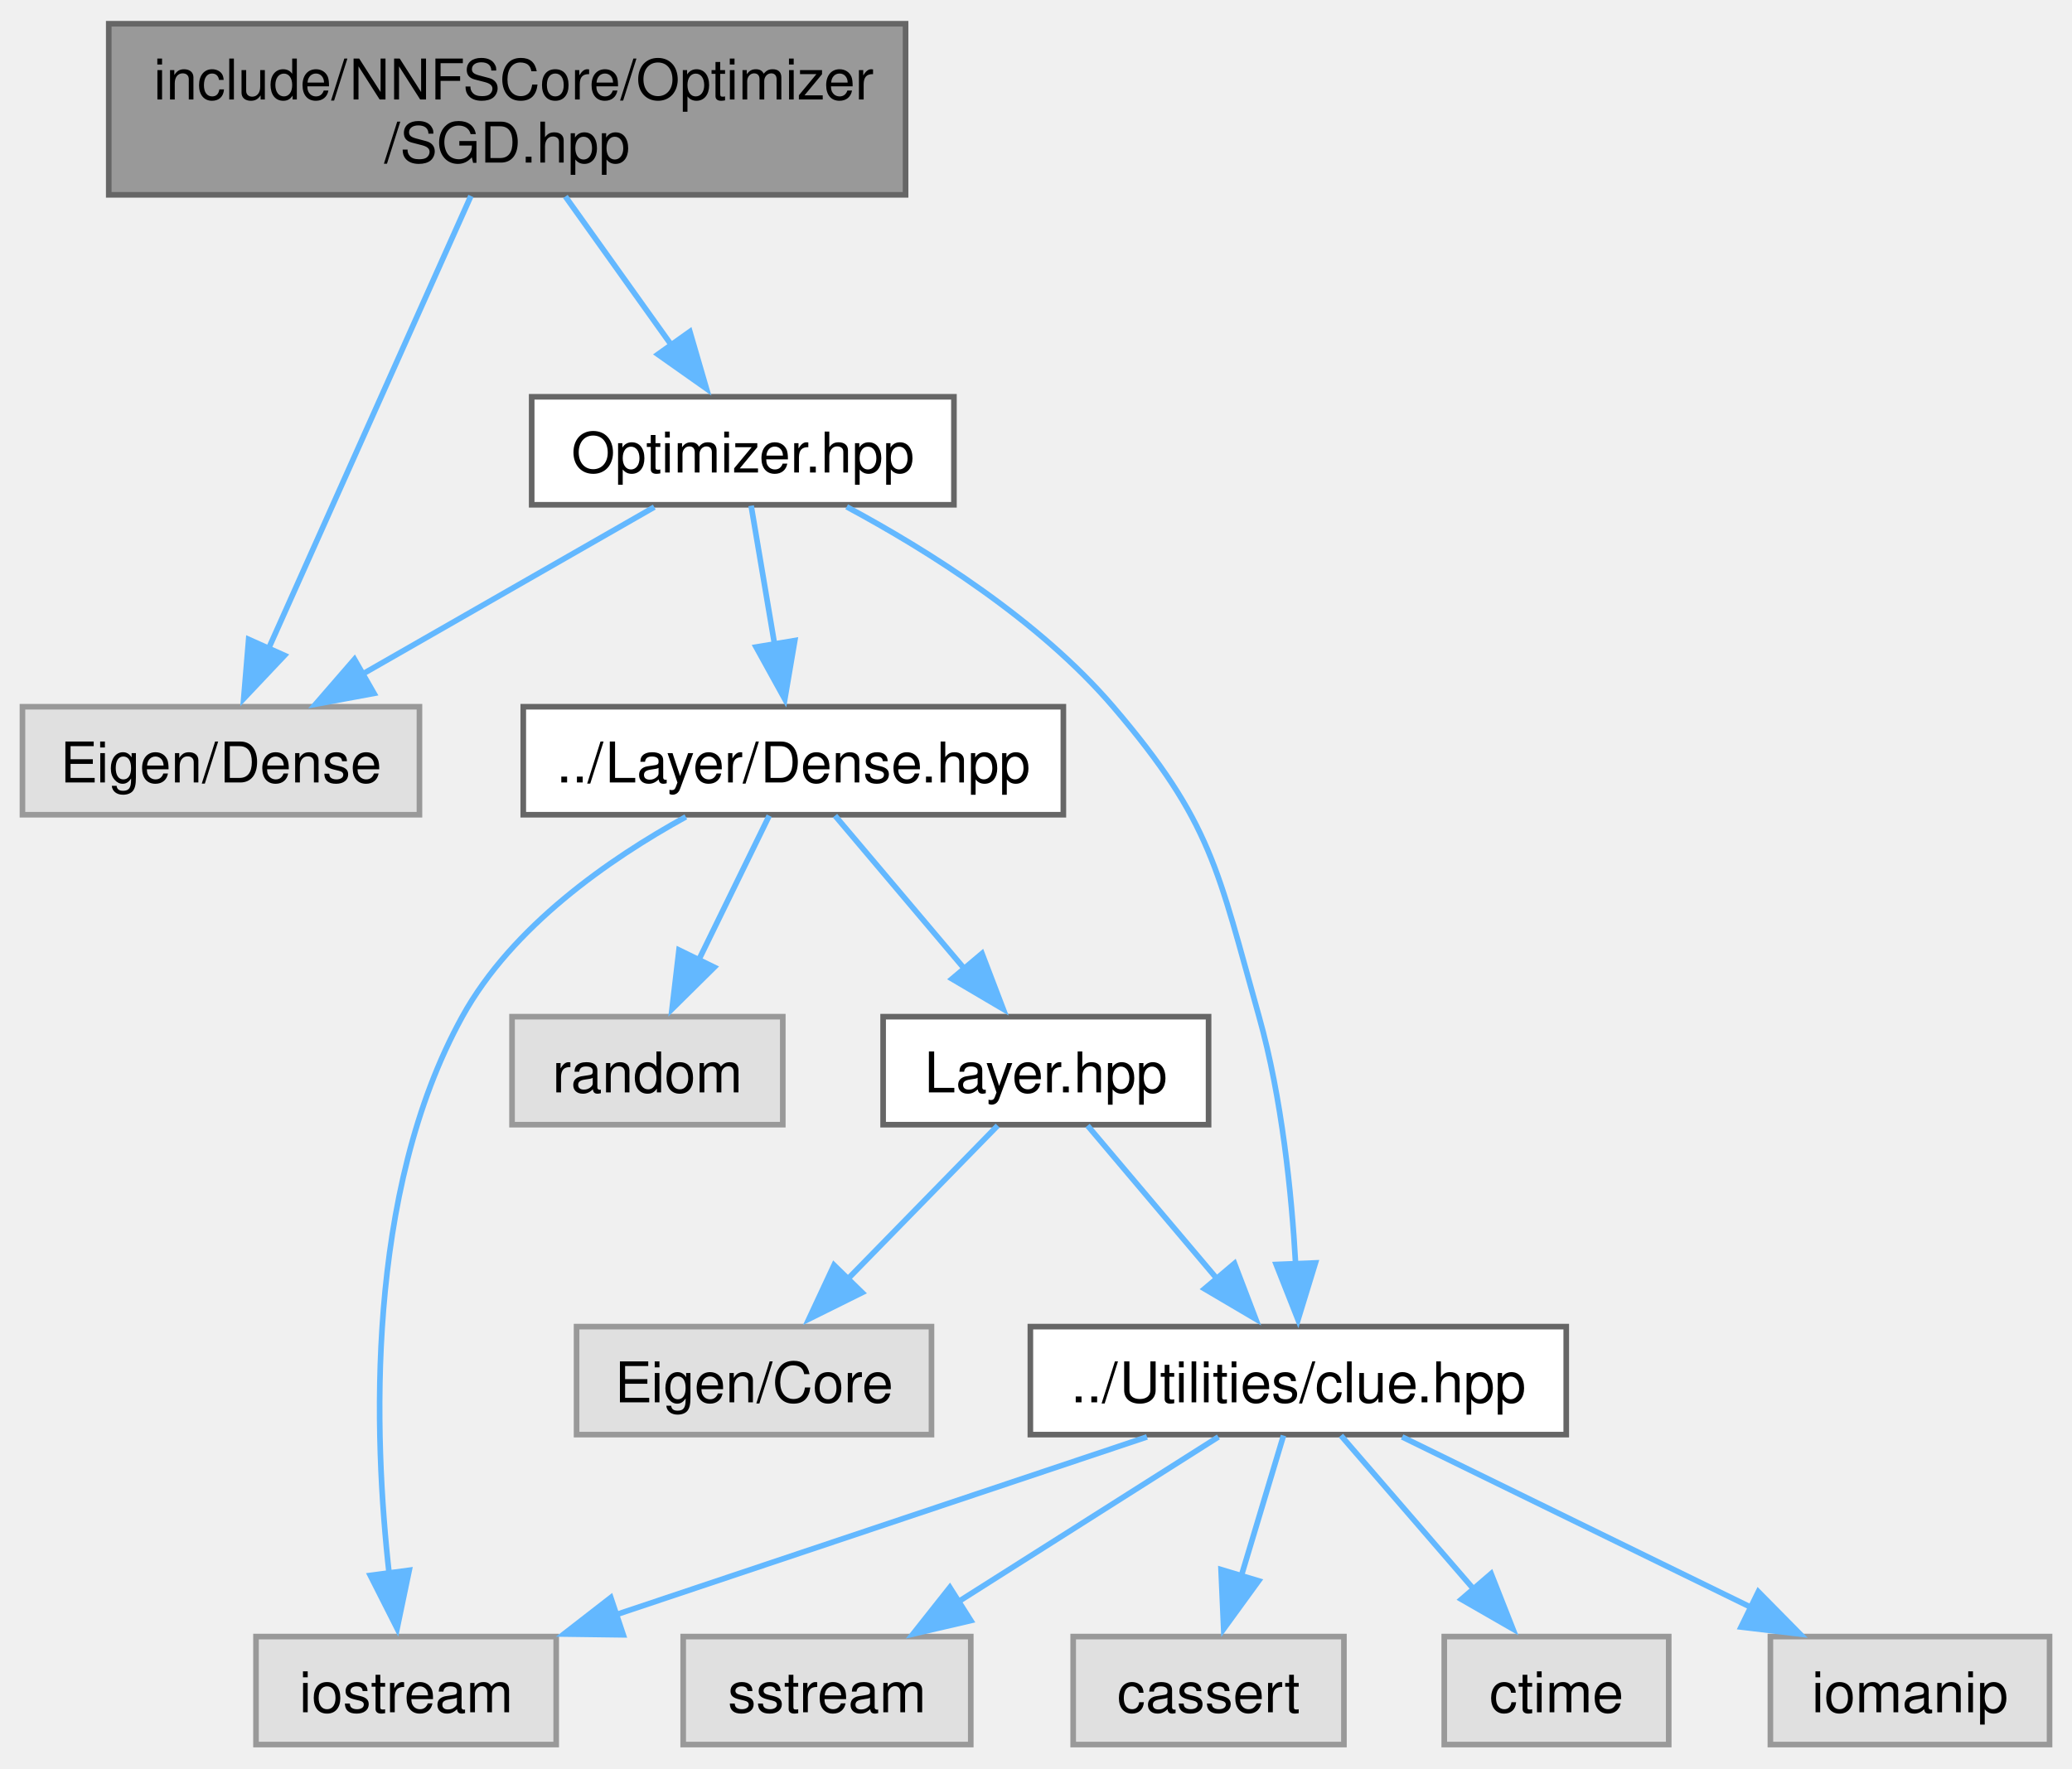
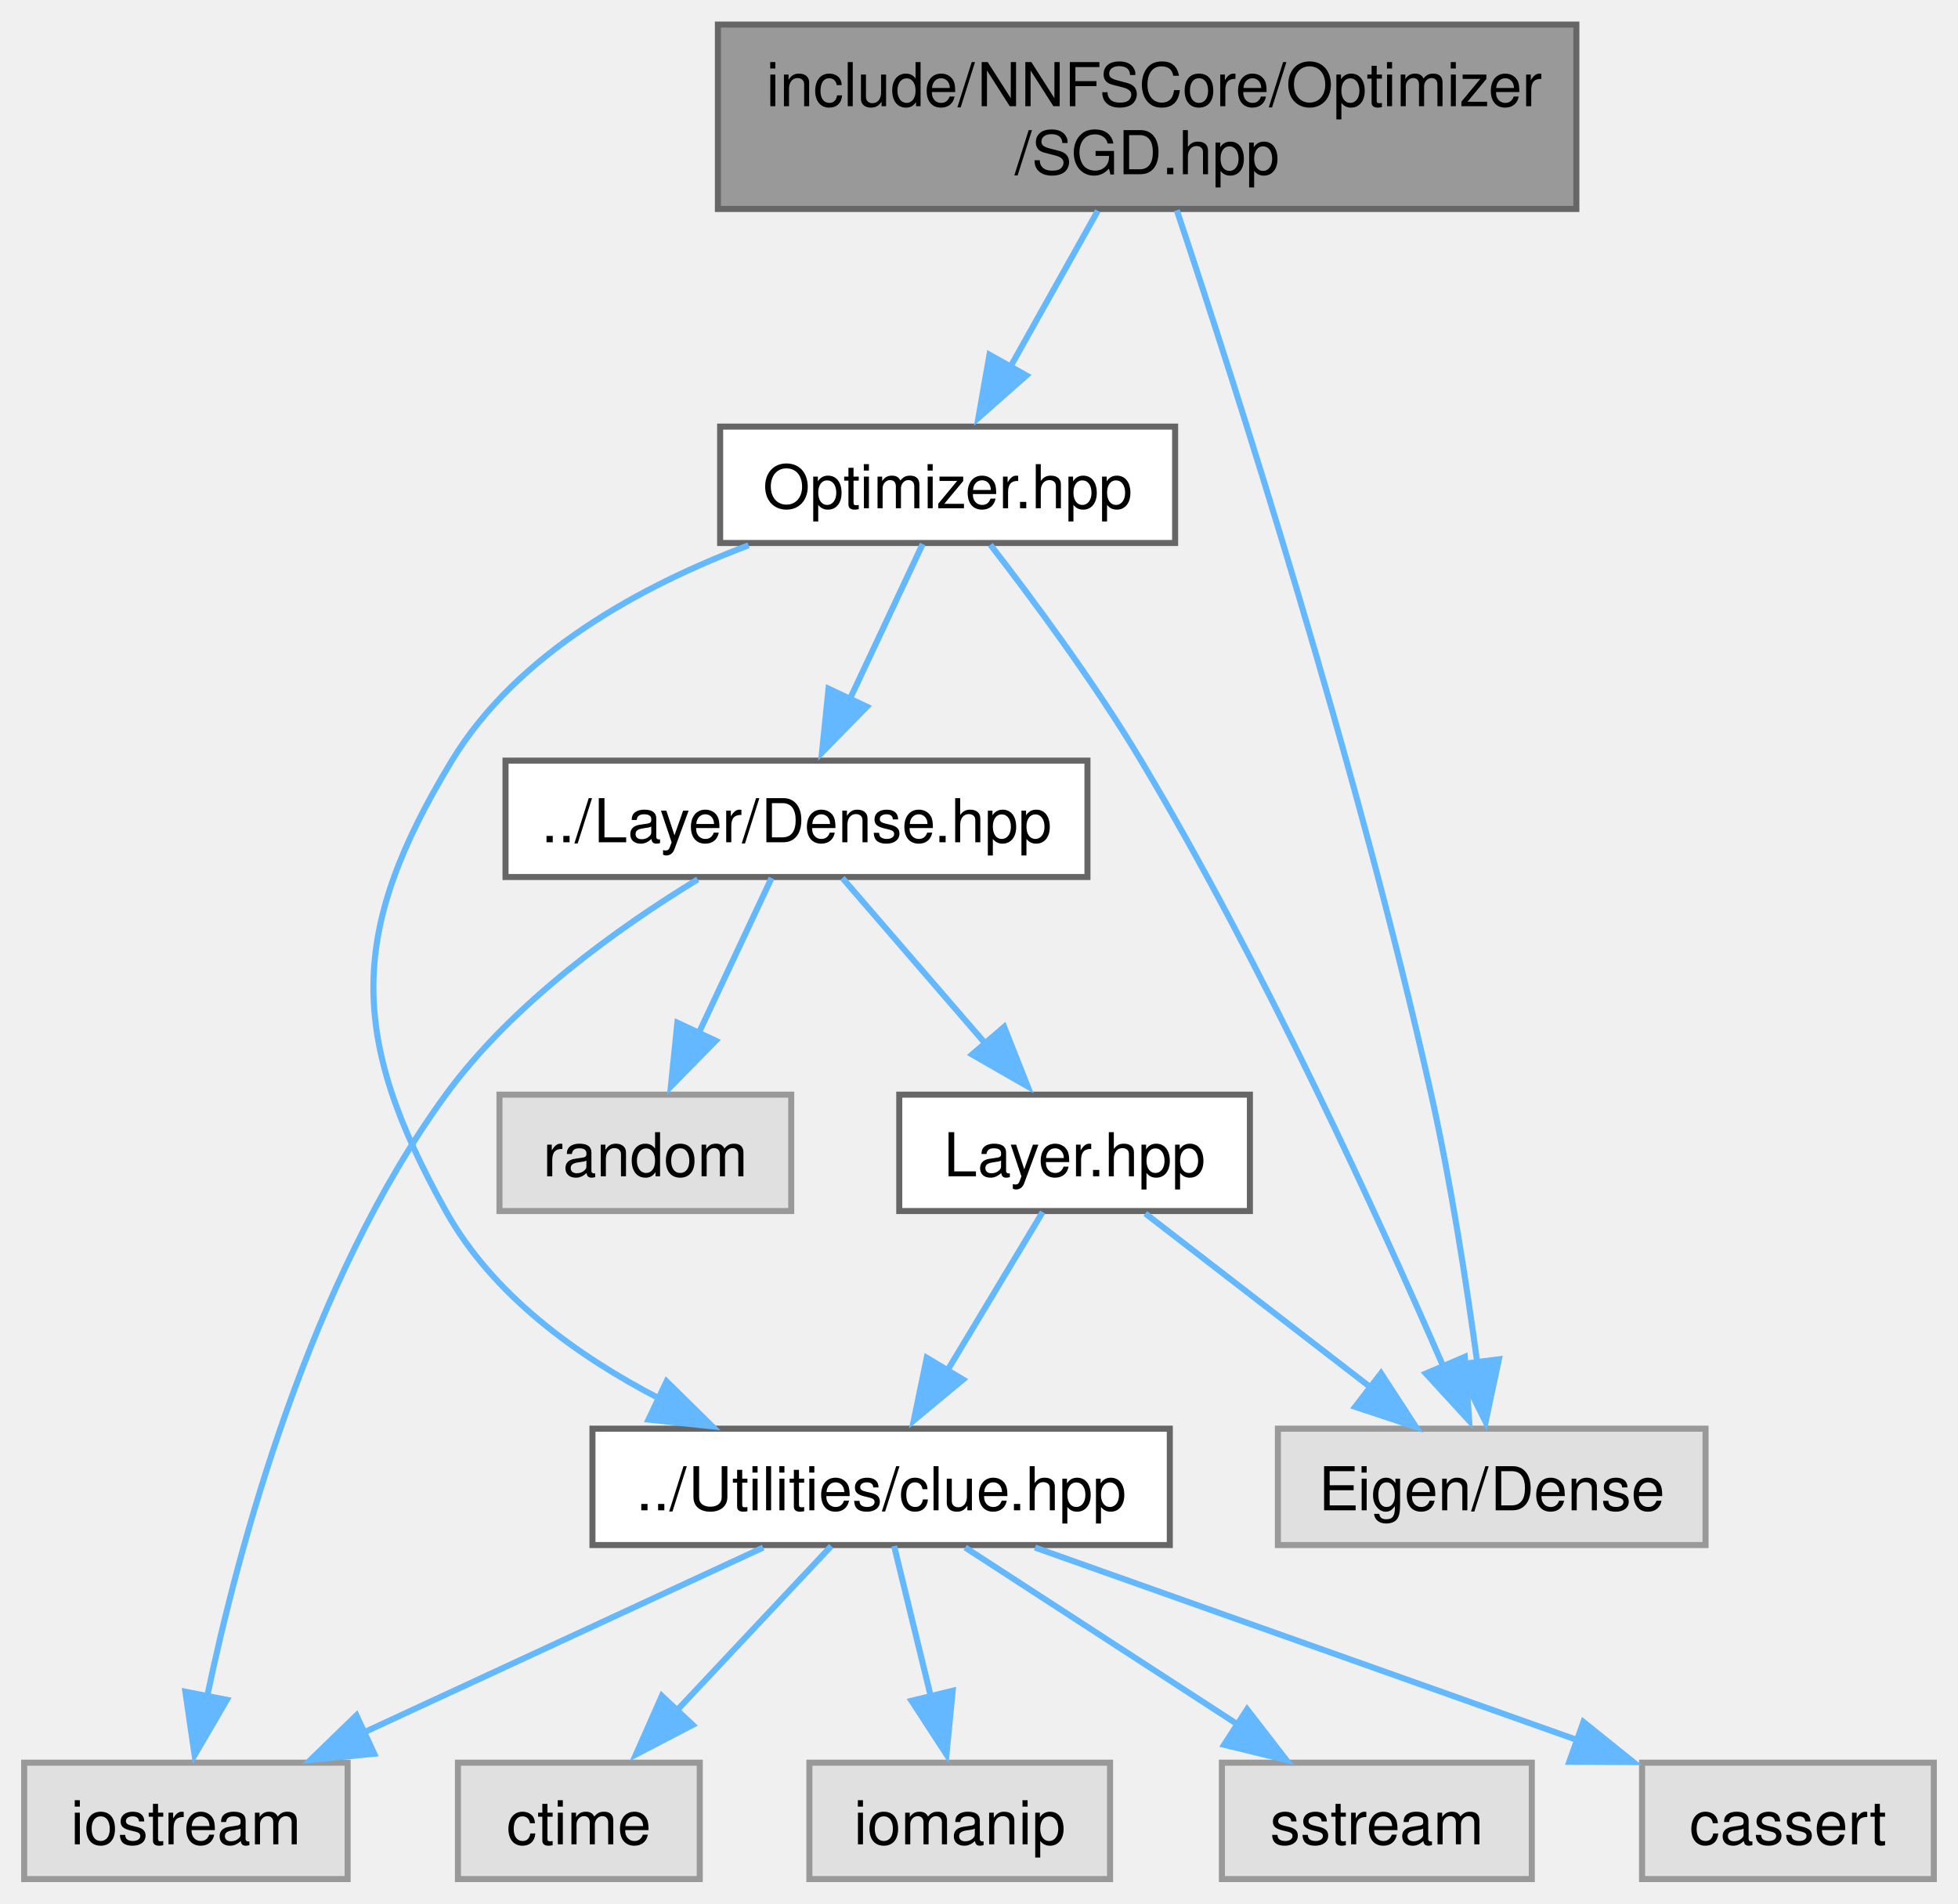
- <svg xmlns="http://www.w3.org/2000/svg" xmlns:xlink="http://www.w3.org/1999/xlink" width="369pt" height="315pt" viewBox="0.00 0.00 369.25 314.75">
+ <svg xmlns="http://www.w3.org/2000/svg" xmlns:xlink="http://www.w3.org/1999/xlink" width="324pt" height="315pt" viewBox="0.00 0.00 323.88 314.75">
  <g id="graph0" class="graph" transform="scale(1 1) rotate(0) translate(4 310.75)">
    <g id="node1" class="node">
      <g id="a_node1">
        <a xlink:title=" ">
-           <polygon fill="#999999" stroke="#666666" points="157.38,-306.75 15.38,-306.75 15.38,-276.25 157.38,-276.25 157.38,-306.75" />
-           <text text-anchor="start" x="23.38" y="-293.25" font-family="Helvetica,sans-Serif" font-size="10.00">include/NNFSCore/Optimizer</text>
-           <text text-anchor="middle" x="86.38" y="-282" font-family="Helvetica,sans-Serif" font-size="10.00">/SGD.hpp</text>
+           <polygon fill="#999999" stroke="#666666" points="256.75,-306.75 114.75,-306.75 114.75,-276.25 256.75,-276.25 256.75,-306.75" />
+           <text text-anchor="start" x="122.75" y="-293.25" font-family="Helvetica,sans-Serif" font-size="10.00">include/NNFSCore/Optimizer</text>
+           <text text-anchor="middle" x="185.75" y="-282" font-family="Helvetica,sans-Serif" font-size="10.00">/SGD.hpp</text>
        </a>
      </g>
    </g>
    <g id="node2" class="node">
      <g id="a_node2">
        <a xlink:title=" ">
-           <polygon fill="#e0e0e0" stroke="#999999" points="70.75,-185 0,-185 0,-165.75 70.75,-165.75 70.75,-185" />
-           <text text-anchor="middle" x="35.38" y="-171.5" font-family="Helvetica,sans-Serif" font-size="10.00">Eigen/Dense</text>
+           <polygon fill="#e0e0e0" stroke="#999999" points="278.12,-74.5 207.38,-74.5 207.38,-55.25 278.12,-55.25 278.12,-74.5" />
+           <text text-anchor="middle" x="242.75" y="-61" font-family="Helvetica,sans-Serif" font-size="10.00">Eigen/Dense</text>
        </a>
      </g>
    </g>
    <g id="edge1" class="edge">
-       <path fill="none" stroke="#63b8ff" d="M79.92,-276.05C70.75,-255.53 53.95,-217.95 43.81,-195.25" />
-       <polygon fill="#63b8ff" stroke="#63b8ff" points="46.7,-194.15 39.43,-186.45 40.31,-197.01 46.7,-194.15" />
+       <path fill="none" stroke="#63b8ff" d="M190.66,-276.04C200.01,-248.07 220.51,-184.52 232.75,-129.75 236.05,-114.97 238.65,-98.03 240.37,-85.31" />
+       <polygon fill="#63b8ff" stroke="#63b8ff" points="243.94,-85.98 241.74,-75.62 237,-85.09 243.94,-85.98" />
    </g>
    <g id="node3" class="node">
      <g id="a_node3">
        <a xlink:href="_optimizer_8hpp.html" target="_top" xlink:title=" ">
-           <polygon fill="white" stroke="#666666" points="166,-240.25 90.75,-240.25 90.75,-221 166,-221 166,-240.25" />
-           <text text-anchor="middle" x="128.38" y="-226.75" font-family="Helvetica,sans-Serif" font-size="10.00">Optimizer.hpp</text>
+           <polygon fill="white" stroke="#666666" points="190.38,-240.25 115.12,-240.25 115.12,-221 190.38,-221 190.38,-240.25" />
+           <text text-anchor="middle" x="152.75" y="-226.75" font-family="Helvetica,sans-Serif" font-size="10.00">Optimizer.hpp</text>
        </a>
      </g>
    </g>
    <g id="edge2" class="edge">
-       <path fill="none" stroke="#63b8ff" d="M96.76,-275.95C102.48,-267.93 109.62,-257.92 115.67,-249.44" />
-       <polygon fill="#63b8ff" stroke="#63b8ff" points="118.94,-251.87 121.9,-241.7 113.24,-247.81 118.94,-251.87" />
+       <path fill="none" stroke="#63b8ff" d="M177.59,-275.95C173.24,-268.19 167.85,-258.56 163.2,-250.26" />
+       <polygon fill="#63b8ff" stroke="#63b8ff" points="165.78,-248.71 157.84,-241.7 159.67,-252.14 165.78,-248.71" />
    </g>
    <g id="edge3" class="edge">
-       <path fill="none" stroke="#63b8ff" d="M112.6,-220.59C98.3,-212.41 76.99,-200.21 60.38,-190.69" />
-       <polygon fill="#63b8ff" stroke="#63b8ff" points="62.65,-187.38 52.23,-185.45 59.17,-193.46 62.65,-187.38" />
+       <path fill="none" stroke="#63b8ff" d="M159.83,-220.7C166.65,-211.9 177.03,-197.93 184.75,-185 205.11,-150.9 224.39,-108.61 234.78,-84.69" />
+       <polygon fill="#63b8ff" stroke="#63b8ff" points="238.3,-86.38 239.02,-75.81 231.86,-83.62 238.3,-86.38" />
    </g>
    <g id="node4" class="node">
      <g id="a_node4">
        <a xlink:href="clue_8hpp.html" target="_top" xlink:title=" ">
-           <polygon fill="white" stroke="#666666" points="275.12,-74.5 179.62,-74.5 179.62,-55.25 275.12,-55.25 275.12,-74.5" />
-           <text text-anchor="middle" x="227.38" y="-61" font-family="Helvetica,sans-Serif" font-size="10.00">../Utilities/clue.hpp</text>
+           <polygon fill="white" stroke="#666666" points="189.5,-74.5 94,-74.5 94,-55.25 189.5,-55.25 189.5,-74.5" />
+           <text text-anchor="middle" x="141.75" y="-61" font-family="Helvetica,sans-Serif" font-size="10.00">../Utilities/clue.hpp</text>
        </a>
      </g>
    </g>
    <g id="edge4" class="edge">
-       <path fill="none" stroke="#63b8ff" d="M146.89,-220.64C161.35,-212.87 181.15,-200.45 194.38,-185 212.02,-164.38 213.02,-155.87 220.38,-129.75 224.45,-115.27 226.18,-98.31 226.9,-85.51" />
-       <polygon fill="#63b8ff" stroke="#63b8ff" points="230.42,-85.86 227.32,-75.73 223.43,-85.58 230.42,-85.86" />
+       <path fill="none" stroke="#63b8ff" d="M119.82,-220.62C102.01,-213.89 81.51,-202.74 70.75,-185 53.58,-156.69 53.64,-139.43 69.75,-110.5 77.46,-96.64 91.45,-86.54 105.06,-79.49" />
+       <polygon fill="#63b8ff" stroke="#63b8ff" points="106.26,-82.32 113.81,-74.89 103.27,-76 106.26,-82.32" />
    </g>
    <g id="node10" class="node">
      <g id="a_node10">
        <a xlink:href="_dense_8hpp.html" target="_top" xlink:title=" ">
-           <polygon fill="white" stroke="#666666" points="185.5,-185 89.25,-185 89.25,-165.75 185.5,-165.75 185.5,-185" />
-           <text text-anchor="middle" x="137.38" y="-171.5" font-family="Helvetica,sans-Serif" font-size="10.00">../Layer/Dense.hpp</text>
+           <polygon fill="white" stroke="#666666" points="175.88,-185 79.62,-185 79.62,-165.75 175.88,-165.75 175.88,-185" />
+           <text text-anchor="middle" x="127.75" y="-171.5" font-family="Helvetica,sans-Serif" font-size="10.00">../Layer/Dense.hpp</text>
        </a>
      </g>
    </g>
    <g id="edge10" class="edge">
-       <path fill="none" stroke="#63b8ff" d="M129.86,-220.83C131,-214.09 132.62,-204.52 134.06,-195.99" />
-       <polygon fill="#63b8ff" stroke="#63b8ff" points="137.64,-196.8 135.86,-186.36 130.74,-195.64 137.64,-196.8" />
+       <path fill="none" stroke="#63b8ff" d="M148.62,-220.83C145.35,-213.86 140.66,-203.87 136.55,-195.12" />
+       <polygon fill="#63b8ff" stroke="#63b8ff" points="139.39,-193.92 131.97,-186.36 133.05,-196.9 139.39,-193.92" />
    </g>
    <g id="node5" class="node">
      <g id="a_node5">
        <a xlink:title=" ">
-           <polygon fill="#e0e0e0" stroke="#999999" points="361.25,-19.25 311.5,-19.25 311.5,0 361.25,0 361.25,-19.25" />
-           <text text-anchor="middle" x="336.38" y="-5.75" font-family="Helvetica,sans-Serif" font-size="10.00">iomanip</text>
+           <polygon fill="#e0e0e0" stroke="#999999" points="179.62,-19.25 129.88,-19.25 129.88,0 179.62,0 179.62,-19.25" />
+           <text text-anchor="middle" x="154.75" y="-5.75" font-family="Helvetica,sans-Serif" font-size="10.00">iomanip</text>
        </a>
      </g>
    </g>
    <g id="edge5" class="edge">
-       <path fill="none" stroke="#63b8ff" d="M245.87,-54.84C262.93,-46.5 288.53,-34 308.15,-24.41" />
-       <polygon fill="#63b8ff" stroke="#63b8ff" points="309.35,-27.24 316.79,-19.7 306.27,-20.95 309.35,-27.24" />
+       <path fill="none" stroke="#63b8ff" d="M143.9,-55.08C145.54,-48.34 147.88,-38.77 149.96,-30.24" />
+       <polygon fill="#63b8ff" stroke="#63b8ff" points="153.59,-31.15 152.56,-20.61 146.78,-29.49 153.59,-31.15" />
    </g>
    <g id="node6" class="node">
      <g id="a_node6">
        <a xlink:title=" ">
-           <polygon fill="#e0e0e0" stroke="#999999" points="169,-19.25 117.75,-19.25 117.75,0 169,0 169,-19.25" />
-           <text text-anchor="middle" x="143.38" y="-5.75" font-family="Helvetica,sans-Serif" font-size="10.00">sstream</text>
+           <polygon fill="#e0e0e0" stroke="#999999" points="249.38,-19.25 198.12,-19.25 198.12,0 249.38,0 249.38,-19.25" />
+           <text text-anchor="middle" x="223.75" y="-5.75" font-family="Helvetica,sans-Serif" font-size="10.00">sstream</text>
        </a>
      </g>
    </g>
    <g id="edge6" class="edge">
-       <path fill="none" stroke="#63b8ff" d="M213.13,-54.84C200.45,-46.81 181.68,-34.91 166.81,-25.48" />
-       <polygon fill="#63b8ff" stroke="#63b8ff" points="169.01,-22.1 158.69,-19.7 165.27,-28.01 169.01,-22.1" />
+       <path fill="none" stroke="#63b8ff" d="M155.66,-54.84C168.03,-46.81 186.35,-34.91 200.88,-25.48" />
+       <polygon fill="#63b8ff" stroke="#63b8ff" points="202.29,-28.08 208.77,-19.7 198.48,-22.21 202.29,-28.08" />
    </g>
    <g id="node7" class="node">
      <g id="a_node7">
        <a xlink:title=" ">
-           <polygon fill="#e0e0e0" stroke="#999999" points="235.5,-19.25 187.25,-19.25 187.25,0 235.5,0 235.5,-19.25" />
-           <text text-anchor="middle" x="211.38" y="-5.75" font-family="Helvetica,sans-Serif" font-size="10.00">cassert</text>
+           <polygon fill="#e0e0e0" stroke="#999999" points="315.88,-19.25 267.62,-19.25 267.62,0 315.88,0 315.88,-19.25" />
+           <text text-anchor="middle" x="291.75" y="-5.75" font-family="Helvetica,sans-Serif" font-size="10.00">cassert</text>
        </a>
      </g>
    </g>
    <g id="edge7" class="edge">
-       <path fill="none" stroke="#63b8ff" d="M224.73,-55.08C222.68,-48.26 219.77,-38.56 217.18,-29.95" />
-       <polygon fill="#63b8ff" stroke="#63b8ff" points="220.3,-29.18 214.07,-20.61 213.6,-31.19 220.3,-29.18" />
+       <path fill="none" stroke="#63b8ff" d="M167.2,-54.84C191.84,-46.09 229.41,-32.76 256.84,-23.02" />
+       <polygon fill="#63b8ff" stroke="#63b8ff" points="257.92,-25.99 266.18,-19.35 255.58,-19.4 257.92,-25.99" />
    </g>
    <g id="node8" class="node">
      <g id="a_node8">
        <a xlink:title=" ">
-           <polygon fill="#e0e0e0" stroke="#999999" points="95.12,-19.25 41.62,-19.25 41.62,0 95.12,0 95.12,-19.25" />
-           <text text-anchor="middle" x="68.38" y="-5.75" font-family="Helvetica,sans-Serif" font-size="10.00">iostream</text>
+           <polygon fill="#e0e0e0" stroke="#999999" points="53.5,-19.25 0,-19.25 0,0 53.5,0 53.5,-19.25" />
+           <text text-anchor="middle" x="26.75" y="-5.75" font-family="Helvetica,sans-Serif" font-size="10.00">iostream</text>
        </a>
      </g>
    </g>
    <g id="edge8" class="edge">
-       <path fill="none" stroke="#63b8ff" d="M200.4,-54.84C174.36,-46.12 134.71,-32.84 105.66,-23.11" />
-       <polygon fill="#63b8ff" stroke="#63b8ff" points="107.07,-19.56 96.48,-19.7 104.85,-26.2 107.07,-19.56" />
+       <path fill="none" stroke="#63b8ff" d="M122.24,-54.84C104.15,-46.47 76.98,-33.88 56.24,-24.28" />
+       <polygon fill="#63b8ff" stroke="#63b8ff" points="57.9,-20.73 47.35,-19.7 54.96,-27.08 57.9,-20.73" />
    </g>
    <g id="node9" class="node">
      <g id="a_node9">
        <a xlink:title=" ">
-           <polygon fill="#e0e0e0" stroke="#999999" points="293.38,-19.25 253.38,-19.25 253.38,0 293.38,0 293.38,-19.25" />
-           <text text-anchor="middle" x="273.38" y="-5.75" font-family="Helvetica,sans-Serif" font-size="10.00">ctime</text>
+           <polygon fill="#e0e0e0" stroke="#999999" points="111.75,-19.25 71.75,-19.25 71.75,0 111.75,0 111.75,-19.25" />
+           <text text-anchor="middle" x="91.75" y="-5.75" font-family="Helvetica,sans-Serif" font-size="10.00">ctime</text>
        </a>
      </g>
    </g>
    <g id="edge9" class="edge">
-       <path fill="none" stroke="#63b8ff" d="M234.97,-55.08C241.39,-47.65 250.78,-36.79 258.66,-27.66" />
-       <polygon fill="#63b8ff" stroke="#63b8ff" points="261.73,-30.46 265.61,-20.61 256.43,-25.89 261.73,-30.46" />
+       <path fill="none" stroke="#63b8ff" d="M133.49,-55.08C126.44,-47.57 116.1,-36.56 107.48,-27.38" />
+       <polygon fill="#63b8ff" stroke="#63b8ff" points="110.58,-25.5 101.19,-20.61 105.48,-30.3 110.58,-25.5" />
    </g>
    <g id="edge11" class="edge">
-       <path fill="none" stroke="#63b8ff" d="M118.22,-165.37C104.61,-157.88 87.24,-145.84 78.38,-129.75 61.08,-98.35 62.57,-55.09 65.37,-30.27" />
-       <polygon fill="#63b8ff" stroke="#63b8ff" points="68.93,-31.07 66.77,-20.7 61.99,-30.15 68.93,-31.07" />
+       <path fill="none" stroke="#63b8ff" d="M111.41,-165.36C98.49,-157.48 80.84,-144.94 69.75,-129.75 47.24,-98.92 35.49,-55.13 30.25,-30.13" />
+       <polygon fill="#63b8ff" stroke="#63b8ff" points="33.53,-29.65 28.19,-20.5 26.66,-30.99 33.53,-29.65" />
    </g>
    <g id="node11" class="node">
      <g id="a_node11">
        <a xlink:title=" ">
-           <polygon fill="#e0e0e0" stroke="#999999" points="135.5,-129.75 87.25,-129.75 87.25,-110.5 135.5,-110.5 135.5,-129.75" />
-           <text text-anchor="middle" x="111.38" y="-116.25" font-family="Helvetica,sans-Serif" font-size="10.00">random</text>
+           <polygon fill="#e0e0e0" stroke="#999999" points="126.88,-129.75 78.62,-129.75 78.62,-110.5 126.88,-110.5 126.88,-129.75" />
+           <text text-anchor="middle" x="102.75" y="-116.25" font-family="Helvetica,sans-Serif" font-size="10.00">random</text>
        </a>
      </g>
    </g>
    <g id="edge12" class="edge">
-       <path fill="none" stroke="#63b8ff" d="M133.08,-165.58C129.68,-158.61 124.8,-148.62 120.53,-139.87" />
-       <polygon fill="#63b8ff" stroke="#63b8ff" points="123.29,-138.56 115.76,-131.11 117,-141.63 123.29,-138.56" />
+       <path fill="none" stroke="#63b8ff" d="M123.62,-165.58C120.35,-158.61 115.66,-148.62 111.55,-139.87" />
+       <polygon fill="#63b8ff" stroke="#63b8ff" points="114.39,-138.67 106.97,-131.11 108.05,-141.65 114.39,-138.67" />
    </g>
    <g id="node12" class="node">
      <g id="a_node12">
        <a xlink:href="_layer_8hpp.html" target="_top" xlink:title=" ">
-           <polygon fill="white" stroke="#666666" points="211.38,-129.75 153.38,-129.75 153.38,-110.5 211.38,-110.5 211.38,-129.75" />
-           <text text-anchor="middle" x="182.38" y="-116.25" font-family="Helvetica,sans-Serif" font-size="10.00">Layer.hpp</text>
+           <polygon fill="white" stroke="#666666" points="202.75,-129.75 144.75,-129.75 144.75,-110.5 202.75,-110.5 202.75,-129.75" />
+           <text text-anchor="middle" x="173.75" y="-116.25" font-family="Helvetica,sans-Serif" font-size="10.00">Layer.hpp</text>
        </a>
      </g>
    </g>
    <g id="edge13" class="edge">
-       <path fill="none" stroke="#63b8ff" d="M144.81,-165.58C151.02,-158.23 160.08,-147.51 167.74,-138.44" />
-       <polygon fill="#63b8ff" stroke="#63b8ff" points="171,-141.01 174.78,-131.11 165.65,-136.49 171,-141.01" />
+       <path fill="none" stroke="#63b8ff" d="M135.35,-165.58C141.77,-158.15 151.15,-147.29 159.03,-138.16" />
+       <polygon fill="#63b8ff" stroke="#63b8ff" points="162.1,-140.96 165.99,-131.11 156.8,-136.39 162.1,-140.96" />
+     </g>
+     <g id="edge14" class="edge">
+       <path fill="none" stroke="#63b8ff" d="M185.45,-110.09C195.63,-102.24 210.58,-90.7 222.67,-81.37" />
+       <polygon fill="#63b8ff" stroke="#63b8ff" points="224.44,-83.66 230.22,-74.77 220.16,-78.11 224.44,-83.66" />
    </g>
    <g id="edge15" class="edge">
-       <path fill="none" stroke="#63b8ff" d="M189.81,-110.33C196.02,-102.98 205.08,-92.26 212.74,-83.19" />
-       <polygon fill="#63b8ff" stroke="#63b8ff" points="216,-85.76 219.78,-75.86 210.65,-81.24 216,-85.76" />
-     </g>
-     <g id="node13" class="node">
-       <g id="a_node13">
-         <a xlink:title=" ">
-           <polygon fill="#e0e0e0" stroke="#999999" points="162,-74.5 98.75,-74.5 98.75,-55.25 162,-55.25 162,-74.5" />
-           <text text-anchor="middle" x="130.38" y="-61" font-family="Helvetica,sans-Serif" font-size="10.00">Eigen/Core</text>
-         </a>
-       </g>
-     </g>
-     <g id="edge14" class="edge">
-       <path fill="none" stroke="#63b8ff" d="M173.79,-110.33C166.46,-102.82 155.7,-91.81 146.73,-82.63" />
-       <polygon fill="#63b8ff" stroke="#63b8ff" points="149.64,-80.57 140.15,-75.86 144.63,-85.46 149.64,-80.57" />
+       <path fill="none" stroke="#63b8ff" d="M168.47,-110.33C164.18,-103.21 158.01,-92.93 152.67,-84.05" />
+       <polygon fill="#63b8ff" stroke="#63b8ff" points="155.3,-82.63 147.15,-75.86 149.3,-86.23 155.3,-82.63" />
    </g>
  </g>
</svg>
